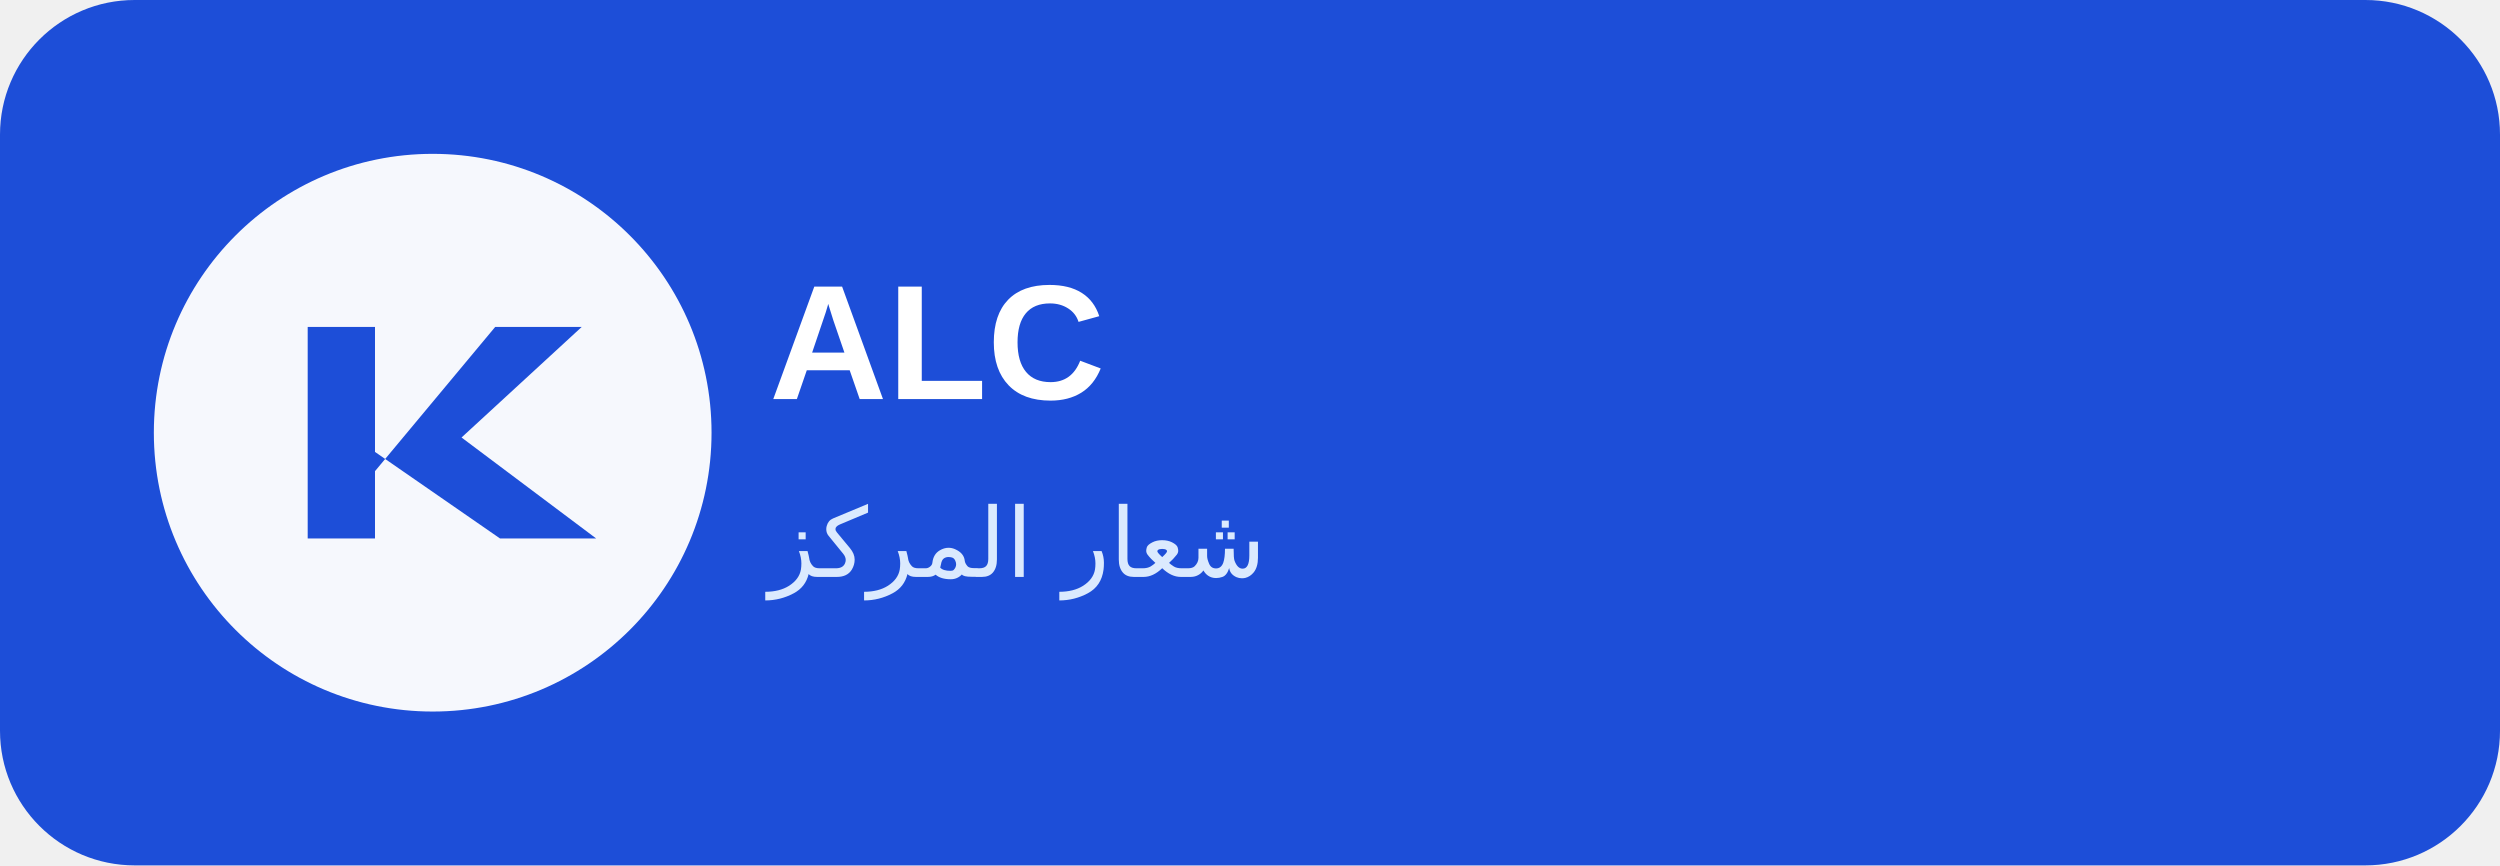
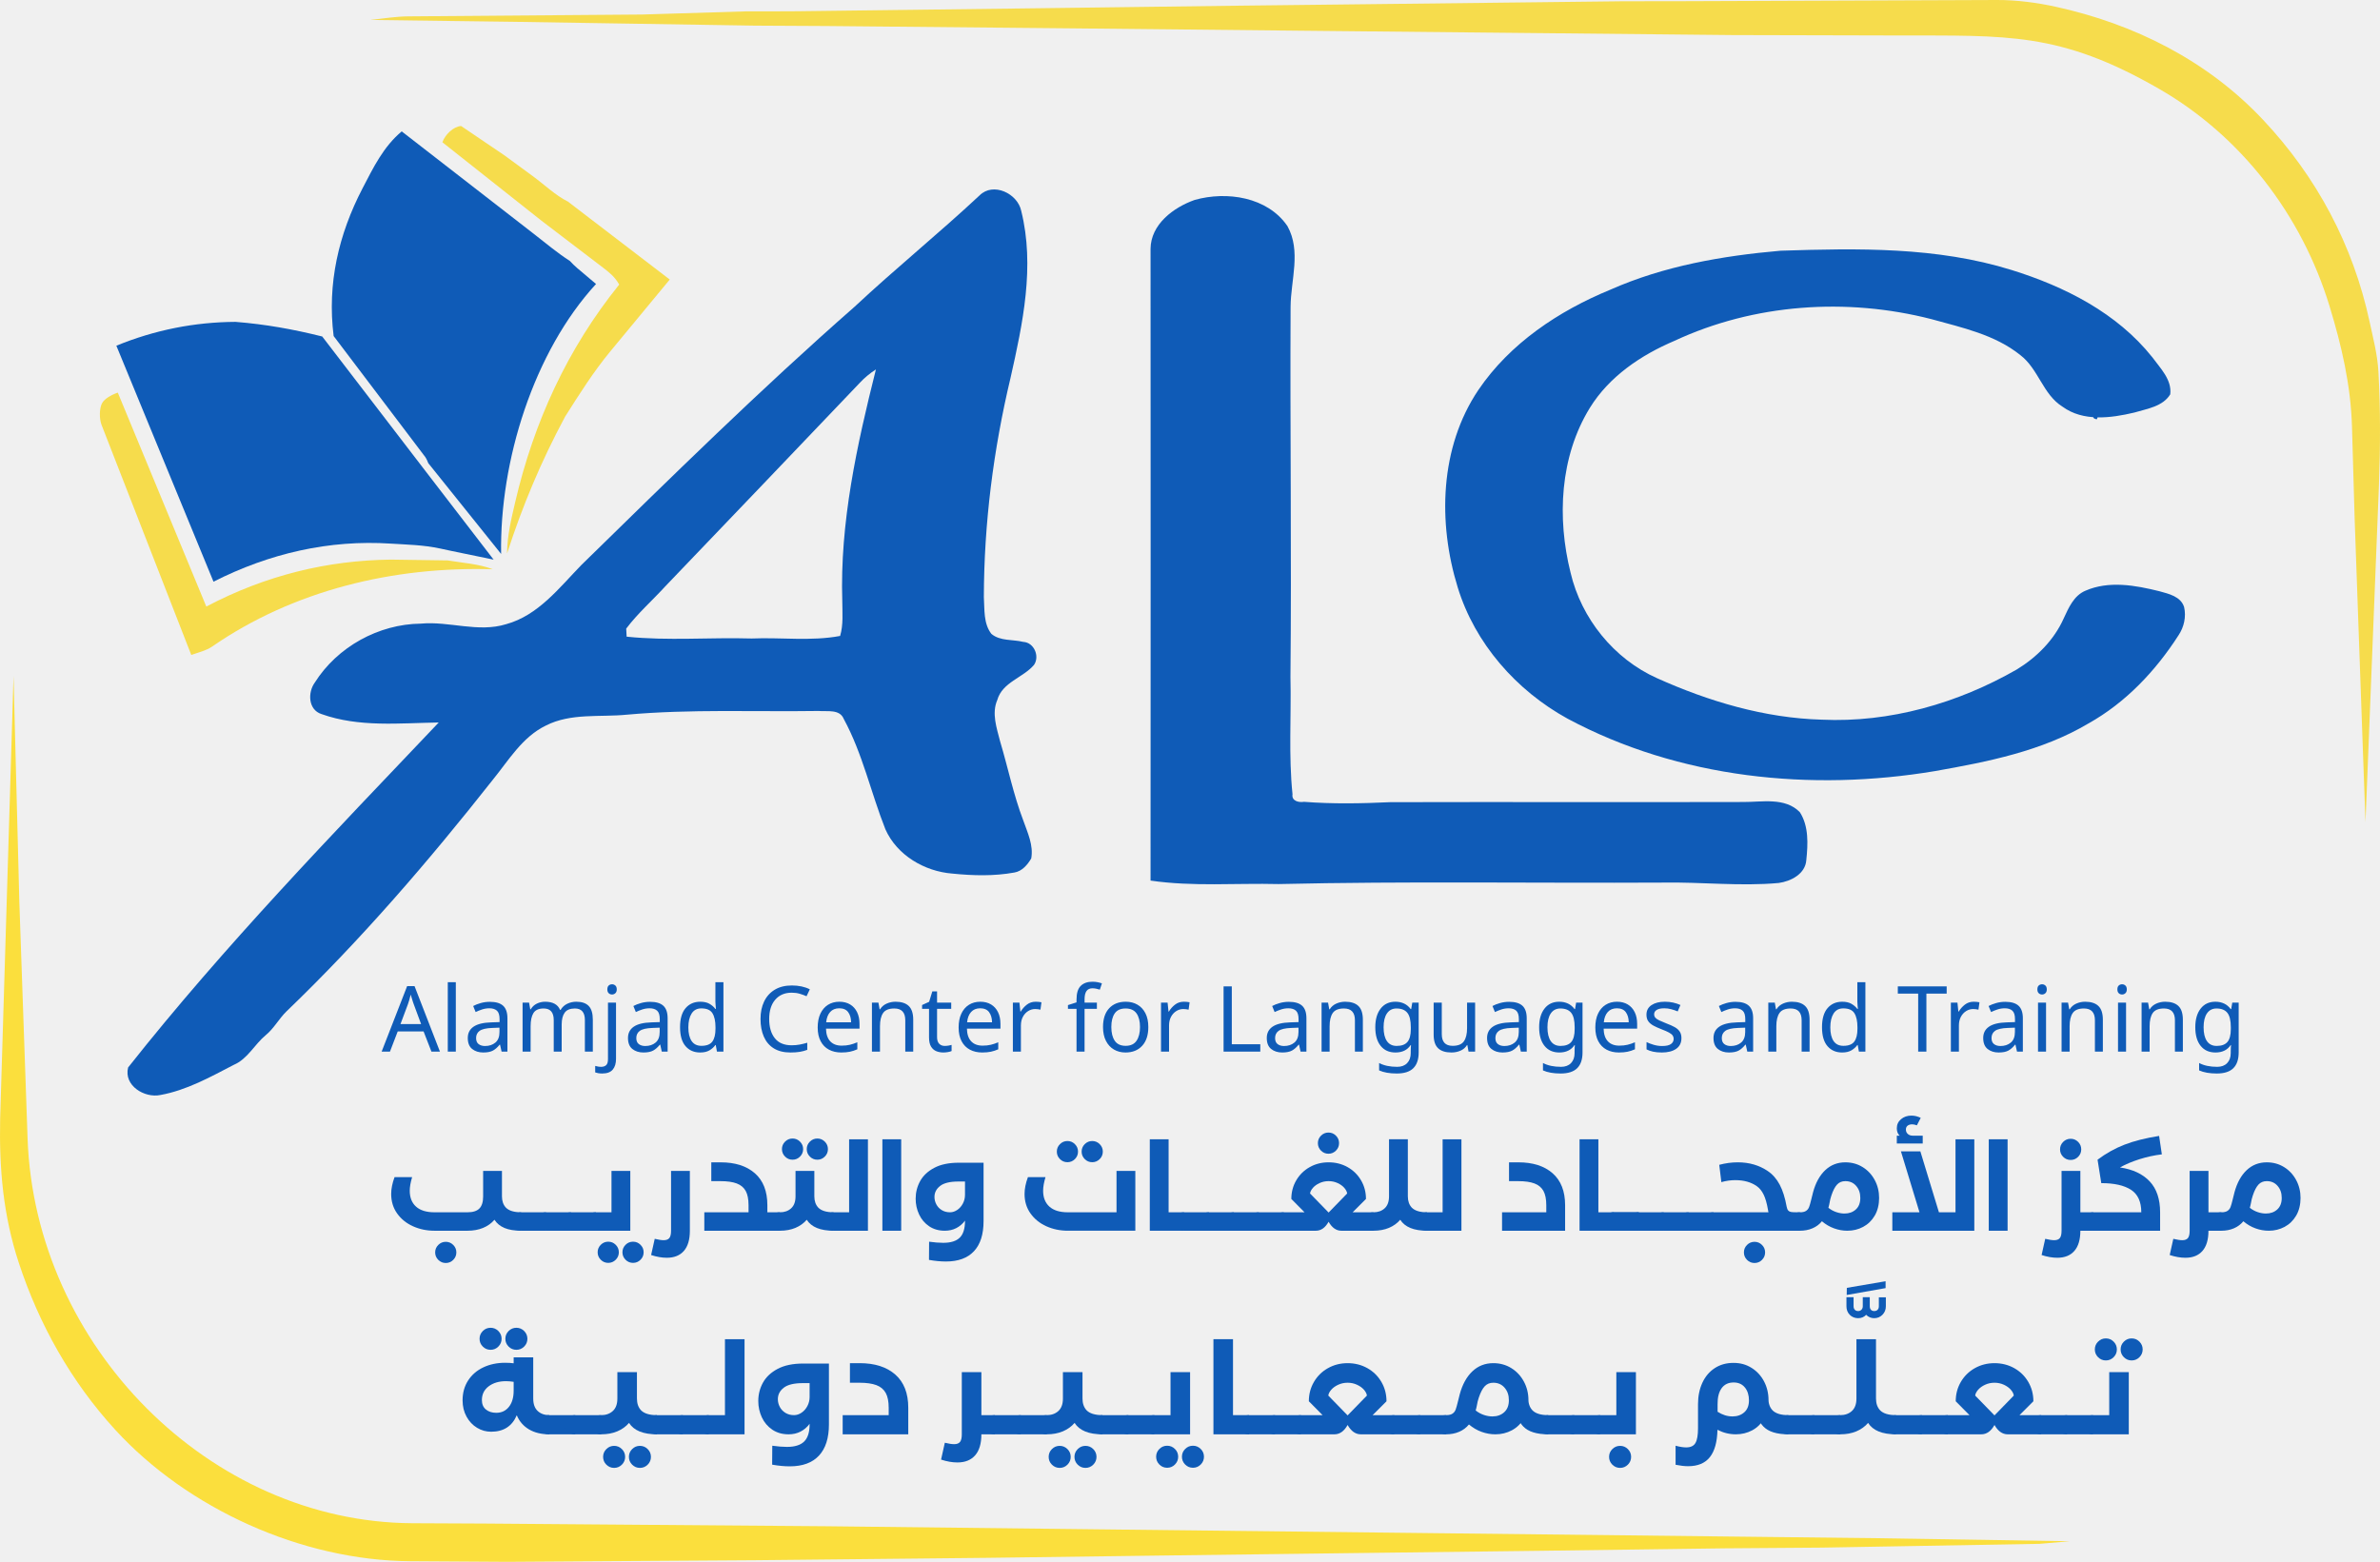
- <svg xmlns="http://www.w3.org/2000/svg" viewBox="0 0 520 180" role="img" aria-labelledby="title desc">
-   <rect width="520" height="180" rx="28" fill="#1d4ed8" />
-   <circle cx="90" cy="90" r="58" fill="#fff" opacity=".96" />
-   <path d="M64 112V68h14v30l25-30h18L96 91l28 21h-20L78 94v18z" fill="#1d4ed8" />
-   <text x="160" y="83" fill="#fff" font-family="Arial, sans-serif" font-size="34" font-weight="700">ALC</text>
-   <text x="160" y="120" fill="#dbeafe" font-family="Arial, sans-serif" font-size="20">شعار المركز</text>
+ <svg xmlns="http://www.w3.org/2000/svg" id="Layer_2" data-name="Layer 2" viewBox="0 0 4038.99 2650.93">
+   <defs>
+     <style>
+       .cls-1 {
+         fill: #f6dc4c;
+       }
+ 
+       .cls-2 {
+         fill: #fbdf3d;
+       }
+ 
+       .cls-3, .cls-4 {
+         fill: #0f5bb7;
+       }
+ 
+       .cls-4 {
+         font-family: Alexandria-Light, Alexandria;
+         font-size: 155px;
+         font-weight: 300;
+       }
+     </style>
+   </defs>
+   <g id="Layer_1-2" data-name="Layer 1">
+     <path class="cls-1" d="m4014.38,1395.39l-3.92-108.01-14.54-408.37-4.45-154.38c-2.05-71.02-17.53-137.4-38.07-204.82-47.47-155.81-150.91-289.23-288.95-368.77-168.88-97.31-258.19-90.34-443.49-90.82l-79.99-.21-200.72-.48-329.03-3.33-399.94-4.04-392.85-4.04-414.98-3.95-122.6-.66-407.82-6.49-244.56-3.17c21.88-2.41,43.19-5.89,64.5-6.06l396.62-3.14,176.34-5.37c23.95-.03,62.34.11,78.89-.13,3.04-.04,8.92-.06,12.18-.11l421.19-5.25,319.86-4.11,655.3-7.52,110.98-.17L3388.55,0c34.24-.13,68.97,4.67,99.76,11.39,133.07,29.06,257.21,91.01,351.93,191.65,91.26,96.96,153.03,212.79,180.99,342.61,6.19,28.72,13.44,56.09,15.06,85.08,3.65,65.31,3.23,126.65.91,192.4" />
+     <path class="cls-3" d="m906.4,397.34c19.69,15.28,39.83,32.25,60.65,45.53,3.75,4.09,8.24,8.54,12.5,12.14l31.96,27c-105.91,115.24-163.72,300.62-161.09,458.2l-123.61-154.1c-.47-1.48-3.21-7.91-5.27-10.62l-155.33-205.13c-11.19-88.62,8.39-172.56,49.03-250.7,18.38-35.35,35.55-70.84,66.51-96.65l224.65,174.32Z" />
+     <path class="cls-3" d="m717.89,794.13l119.8,155.76-70.97-14.65-19.43-4.16c-29.72-6.36-56.85-6.63-83.8-8.39-104.75-6.84-205.97,16.38-301.16,64.6l-164.87-400.53c65.72-26.88,132.77-40.02,202.15-40.46,50.8,4.04,97.53,12.42,147.22,24.82l171.07,223.01Z" />
+     <path class="cls-1" d="m663.39,949.83l84.38,1.2c5.37.05,9.46.3,11.66.14,22.55,3.82,53.97,5.93,76.82,15.06-168.57-5.04-338.03,35.54-476.71,131.49-9.34,6.46-24.8,10.4-34.97,13.9l-152.23-390.44c-3.99-10.22-3.85-28.25.88-36.89,3.98-7.27,15.1-13.88,26.7-17.91l150.2,363.12c100.8-53.13,205.59-78.45,313.26-79.67Z" />
+     <path class="cls-1" d="m856.1,263.69l47.03,34.49c21.51,15.77,39.24,33.27,60.68,44l172.79,132.27-100.44,121.43c-29.12,35.21-52.48,72.38-77.06,111.12-40.67,75.72-72.5,151.63-98.61,232.46.39-30.89,6.91-57.52,13.85-87.31,31.5-135.18,88.3-259.81,176.47-369.14-7.22-12.95-16.42-20.32-27.29-28.61l-104.45-79.68-168.3-133.24c4.37-12.71,18.52-26.74,31.74-27.62l73.58,49.84Z" />
+     <path class="cls-3" d="m3561,703.22l-2.18,7.87c-.4,1.44-6.22-.88-6.24-2.37l-.09-6.44,8.5.93Z" />
+     <path class="cls-2" d="m22.97,1147.37l9.84,383.53,13.99,401.23c12.28,352.31,308.95,651.6,653.13,653.24l124.06.59,580.94,4.57,1779.33,20.27,328.66,5.17-51.93,4.37-368.75,6.43-165.47,1.22-311.85,4.16-325.54,4.01-323.93,4.13-288.75,3.81-391.32,4.01-424.46,2.8-164.58-1.05c-184.8-1.18-378.12-89.38-500.33-222.58-75.57-82.36-129.62-179.48-163.81-282.98C5.27,2062.7-1.49,1983.58.26,1898.99" />
+     <g>
+       <path class="cls-3" d="m912.51,2394.88c5.06,4.7,11.62,7.04,19.69,7.04v32.56c-13.5,0-24.97-2.78-34.43-8.36-9.46-5.57-16.39-13.56-20.79-23.98-7.92,18.63-22.44,27.94-43.56,27.94-8.51,0-16.47-2.23-23.87-6.71-7.41-4.47-13.35-10.78-17.82-18.92-4.48-8.14-6.71-17.34-6.71-27.61,0-12.76,3.11-23.98,9.35-33.66,6.23-9.68,14.85-17.12,25.85-22.33,11-5.2,23.39-7.81,37.18-7.81,5.28,0,10.04.3,14.3.88v-10.12h33.22v69.96c0,9.39,2.53,16.43,7.59,21.12Zm-93.17-109.34c-3.67-3.66-5.5-8.06-5.5-13.2s1.83-9.53,5.5-13.2c3.66-3.66,8.06-5.5,13.2-5.5s9.53,1.84,13.2,5.5c3.66,3.67,5.5,8.07,5.5,13.2s-1.84,9.54-5.5,13.2c-3.67,3.67-8.07,5.5-13.2,5.5s-9.54-1.83-13.2-5.5Zm44.33,102.3c5.35-6.75,8.03-15.91,8.03-27.5v-14.96c-4.84-.73-9.17-1.1-12.98-1.1-11.88,0-21.67,2.9-29.37,8.69-7.7,5.79-11.55,13.61-11.55,23.43,0,6.9,2.27,12.21,6.82,15.95,4.54,3.74,10.41,5.61,17.6,5.61,8.94,0,16.09-3.37,21.45-10.12Zm-.55-102.3c-3.67-3.66-5.5-8.06-5.5-13.2s1.83-9.53,5.5-13.2c3.66-3.66,8.06-5.5,13.2-5.5s9.53,1.84,13.2,5.5c3.66,3.67,5.5,8.07,5.5,13.2s-1.84,9.54-5.5,13.2-8.07,5.5-13.2,5.5-9.54-1.83-13.2-5.5Z" />
+       <path class="cls-3" d="m919.55,2406.53c3.3-3.08,7.52-4.62,12.65-4.62h44v32.56h-44c-5.13,0-9.35-1.54-12.65-4.62-3.3-3.08-4.95-6.96-4.95-11.66s1.65-8.58,4.95-11.66Z" />
+       <path class="cls-3" d="m963.55,2406.53c3.3-3.08,7.52-4.62,12.65-4.62h44v32.56h-44c-5.13,0-9.35-1.54-12.65-4.62-3.3-3.08-4.95-6.96-4.95-11.66s1.65-8.58,4.95-11.66Z" />
+       <path class="cls-3" d="m1114.8,2401.92v32.56c-23.32,0-39.09-6.45-47.3-19.36-5.28,6.16-11.92,10.93-19.91,14.3-8,3.38-17.13,5.06-27.39,5.06-4.98,0-9.16-1.61-12.54-4.84-3.37-3.22-5.06-7.18-5.06-11.88s1.62-8.5,4.84-11.44c3.23-2.93,7.48-4.4,12.76-4.4,8.06,0,14.66-2.34,19.8-7.04,5.13-4.69,7.7-11.73,7.7-21.12v-44.88h33.22v44.88c0,8.36,2.34,15.04,7.04,20.02,5.42,5.43,14.37,8.14,26.84,8.14Zm-85.8,84.04c-3.67-3.67-5.5-8.07-5.5-13.2s1.83-9.54,5.5-13.2c3.66-3.67,8.06-5.5,13.2-5.5s9.53,1.83,13.2,5.5,5.5,8.06,5.5,13.2-1.84,9.53-5.5,13.2c-3.67,3.66-8.07,5.5-13.2,5.5s-9.54-1.84-13.2-5.5Zm43.78,0c-3.67-3.67-5.5-8.07-5.5-13.2s1.83-9.54,5.5-13.2c3.66-3.67,8.06-5.5,13.2-5.5s9.53,1.83,13.2,5.5c3.66,3.66,5.5,8.06,5.5,13.2s-1.84,9.53-5.5,13.2c-3.67,3.66-8.07,5.5-13.2,5.5s-9.54-1.84-13.2-5.5Z" />
+       <path class="cls-3" d="m1102.15,2406.53c3.3-3.08,7.52-4.62,12.65-4.62h44v32.56h-44c-5.13,0-9.35-1.54-12.65-4.62-3.3-3.08-4.95-6.96-4.95-11.66s1.65-8.58,4.95-11.66Z" />
+       <path class="cls-3" d="m1146.15,2406.53c3.3-3.08,7.52-4.62,12.65-4.62h44v32.56h-44c-5.13,0-9.35-1.54-12.65-4.62-3.3-3.08-4.95-6.96-4.95-11.66s1.65-8.58,4.95-11.66Z" />
+       <path class="cls-3" d="m1230.3,2272.99h33.22v161.48h-60.72c-5.13,0-9.35-1.54-12.65-4.62-3.3-3.08-4.95-6.96-4.95-11.66s1.65-8.58,4.95-11.66c3.3-3.08,7.52-4.62,12.65-4.62h27.5v-128.92Z" />
+       <path class="cls-3" d="m1406.74,2314.36v103.18c0,23.32-5.65,41.03-16.94,53.13-11.3,12.1-27.8,18.15-49.5,18.15-9.39,0-19.36-.96-29.92-2.86l.22-32.12c9.53,1.32,17.82,1.98,24.86,1.98,13.34,0,23.1-3.05,29.26-9.13,6.16-6.09,9.24-15.87,9.24-29.37v-.66c-4.26,5.72-9.39,10.12-15.4,13.2-6.02,3.08-12.76,4.62-20.24,4.62-10.71,0-19.95-2.64-27.72-7.92-7.78-5.28-13.68-12.24-17.71-20.9-4.04-8.65-6.05-17.89-6.05-27.72,0-11.14,2.64-21.52,7.92-31.13,5.28-9.6,13.6-17.41,24.97-23.43,11.36-6.01,25.77-9.02,43.23-9.02h43.78Zm-46.42,83.38c4.1-2.78,7.4-6.56,9.9-11.33,2.49-4.76,3.74-9.86,3.74-15.29v-23.54h-11.44c-14.96,0-25.78,2.61-32.45,7.81-6.68,5.21-10.01,11.7-10.01,19.47,0,4.55,1.1,8.91,3.3,13.09,2.2,4.18,5.39,7.56,9.57,10.12,4.18,2.57,9.05,3.85,14.63,3.85,4.4,0,8.65-1.39,12.76-4.18Z" />
+       <path class="cls-3" d="m1430.06,2401.92h78.1v-12.54c0-10.71-1.69-19.1-5.06-25.19-3.38-6.08-8.66-10.48-15.84-13.2-7.19-2.71-16.8-4.07-28.82-4.07h-16.06v-33.22h16.5c25.66,0,45.83,6.46,60.5,19.36,14.66,12.91,22,31.68,22,56.32v45.1h-111.32v-32.56Z" />
+       <path class="cls-3" d="m1688.34,2401.92v32.56h-22.88c0,15.69-3.52,27.57-10.56,35.64-7.04,8.06-17.09,12.1-30.14,12.1-8.66,0-17.9-1.62-27.72-4.84l6.38-28.6c6.74,1.61,12.02,2.42,15.84,2.42,4.54,0,7.84-1.25,9.9-3.74,2.05-2.5,3.08-6.82,3.08-12.98v-105.6h33.22v73.04h22.88Z" />
+       <path class="cls-3" d="m1675.69,2406.53c3.3-3.08,7.52-4.62,12.65-4.62h44v32.56h-44c-5.13,0-9.35-1.54-12.65-4.62-3.3-3.08-4.95-6.96-4.95-11.66s1.65-8.58,4.95-11.66Z" />
+       <path class="cls-3" d="m1719.69,2406.53c3.3-3.08,7.52-4.62,12.65-4.62h44v32.56h-44c-5.13,0-9.35-1.54-12.65-4.62-3.3-3.08-4.95-6.96-4.95-11.66s1.65-8.58,4.95-11.66Z" />
+       <path class="cls-3" d="m1870.94,2401.92v32.56c-23.32,0-39.09-6.45-47.3-19.36-5.28,6.16-11.92,10.93-19.91,14.3-8,3.38-17.13,5.06-27.39,5.06-4.98,0-9.16-1.61-12.54-4.84-3.37-3.22-5.06-7.18-5.06-11.88s1.62-8.5,4.84-11.44c3.23-2.93,7.48-4.4,12.76-4.4,8.06,0,14.66-2.34,19.8-7.04,5.13-4.69,7.7-11.73,7.7-21.12v-44.88h33.22v44.88c0,8.36,2.34,15.04,7.04,20.02,5.42,5.43,14.37,8.14,26.84,8.14Zm-85.8,84.04c-3.67-3.67-5.5-8.07-5.5-13.2s1.83-9.54,5.5-13.2c3.66-3.67,8.06-5.5,13.2-5.5s9.53,1.83,13.2,5.5,5.5,8.06,5.5,13.2-1.84,9.53-5.5,13.2c-3.67,3.66-8.07,5.5-13.2,5.5s-9.54-1.84-13.2-5.5Zm43.78,0c-3.67-3.67-5.5-8.07-5.5-13.2s1.83-9.54,5.5-13.2c3.66-3.67,8.06-5.5,13.2-5.5s9.53,1.83,13.2,5.5c3.66,3.66,5.5,8.06,5.5,13.2s-1.84,9.53-5.5,13.2c-3.67,3.66-8.07,5.5-13.2,5.5s-9.54-1.84-13.2-5.5Z" />
+       <path class="cls-3" d="m1858.29,2406.53c3.3-3.08,7.52-4.62,12.65-4.62h44v32.56h-44c-5.13,0-9.35-1.54-12.65-4.62-3.3-3.08-4.95-6.96-4.95-11.66s1.65-8.58,4.95-11.66Z" />
+       <path class="cls-3" d="m1902.29,2406.53c3.3-3.08,7.52-4.62,12.65-4.62h44v32.56h-44c-5.13,0-9.35-1.54-12.65-4.62-3.3-3.08-4.95-6.96-4.95-11.66s1.65-8.58,4.95-11.66Z" />
+       <path class="cls-3" d="m1986.44,2328.88h33.22v105.6h-60.72c-4.98,0-9.16-1.61-12.54-4.84-3.37-3.22-5.06-7.18-5.06-11.88s1.62-8.5,4.84-11.44c3.23-2.93,7.48-4.4,12.76-4.4h27.5v-73.04Zm-18.92,156.86c-3.67-3.67-5.5-8.07-5.5-13.2s1.83-9.54,5.5-13.2c3.66-3.67,8.06-5.5,13.2-5.5s9.53,1.83,13.2,5.5,5.5,8.06,5.5,13.2-1.84,9.53-5.5,13.2c-3.67,3.67-8.07,5.5-13.2,5.5s-9.54-1.83-13.2-5.5Zm43.78,0c-3.67-3.67-5.5-8.07-5.5-13.2s1.83-9.54,5.5-13.2c3.66-3.67,8.06-5.5,13.2-5.5s9.53,1.83,13.2,5.5c3.67,3.66,5.5,8.06,5.5,13.2s-1.83,9.53-5.5,13.2c-3.67,3.67-8.07,5.5-13.2,5.5s-9.54-1.83-13.2-5.5Z" />
+       <path class="cls-3" d="m2119.76,2401.92v32.56h-60.5v-161.48h33.22v128.92h27.28Z" />
+       <path class="cls-3" d="m2107.11,2406.53c3.3-3.08,7.52-4.62,12.65-4.62h44v32.56h-44c-5.13,0-9.35-1.54-12.65-4.62-3.3-3.08-4.95-6.96-4.95-11.66s1.65-8.58,4.95-11.66Z" />
+       <path class="cls-3" d="m2151.11,2406.53c3.3-3.08,7.52-4.62,12.65-4.62h44v32.56h-44c-5.13,0-9.35-1.54-12.65-4.62-3.3-3.08-4.95-6.96-4.95-11.66s1.65-8.58,4.95-11.66Z" />
+       <path class="cls-3" d="m2366.16,2401.92v32.56h-56.76c-8.95,0-16.43-5.28-22.44-15.84-5.87,10.56-13.35,15.84-22.44,15.84h-56.76c-4.98,0-9.16-1.61-12.54-4.84-3.37-3.22-5.06-7.18-5.06-11.88s1.62-8.5,4.84-11.44c3.23-2.93,7.48-4.4,12.76-4.4h36.74l-23.32-23.54c0-12.02,2.89-22.99,8.69-32.89,5.79-9.9,13.71-17.67,23.76-23.32,10.04-5.64,21.15-8.47,33.33-8.47s23.5,2.83,33.55,8.47c10.04,5.65,17.96,13.42,23.76,23.32,5.79,9.9,8.69,20.87,8.69,32.89l-23.54,23.54h36.74Zm-46.42-33.22c-.44-3.22-2.13-6.52-5.06-9.9-2.94-3.37-6.86-6.19-11.77-8.47-4.92-2.27-10.23-3.41-15.95-3.41s-11.04,1.14-15.95,3.41c-4.92,2.28-8.84,5.1-11.77,8.47-2.94,3.38-4.62,6.68-5.06,9.9l32.78,33.66,32.78-33.66Z" />
+       <path class="cls-3" d="m2353.51,2406.53c3.3-3.08,7.52-4.62,12.65-4.62h44v32.56h-44c-5.13,0-9.35-1.54-12.65-4.62-3.3-3.08-4.95-6.96-4.95-11.66s1.65-8.58,4.95-11.66Z" />
+       <path class="cls-3" d="m2397.51,2406.53c3.3-3.08,7.52-4.62,12.65-4.62h44v32.56h-44c-5.13,0-9.35-1.54-12.65-4.62-3.3-3.08-4.95-6.96-4.95-11.66s1.65-8.58,4.95-11.66Z" />
+       <path class="cls-3" d="m2564.71,2322.06c9.02,5.58,16.13,13.17,21.34,22.77,5.21,9.61,7.81,20.21,7.81,31.79s-2.57,22.41-7.7,31.13c-5.14,8.73-11.96,15.37-20.46,19.91-8.51,4.55-17.82,6.82-27.94,6.82-7.92,0-15.73-1.39-23.43-4.18-7.7-2.79-14.85-6.96-21.45-12.54-4.4,5.43-9.94,9.57-16.61,12.43-6.68,2.86-14.05,4.29-22.11,4.29-4.98,0-9.16-1.61-12.54-4.84-3.37-3.22-5.06-7.18-5.06-11.88s1.62-8.5,4.84-11.44c3.23-2.93,7.48-4.4,12.76-4.4,4.69,0,8.28-.84,10.78-2.53,2.49-1.68,4.29-3.99,5.39-6.93,1.1-2.93,2.38-7.48,3.85-13.64,1.46-6.3,2.49-10.41,3.08-12.32,4.54-16.72,11.69-29.7,21.45-38.94,9.75-9.24,21.59-13.86,35.53-13.86,11.29,0,21.45,2.79,30.47,8.36Zm-11.99,74.91c5.28-4.76,7.92-11.55,7.92-20.35s-2.42-15.58-7.26-21.23c-4.84-5.64-11.22-8.47-19.14-8.47-6.02,0-10.89,2.02-14.63,6.05-3.74,4.04-7.08,10.45-10.01,19.25-1.47,4.26-2.57,8.73-3.3,13.42-.29,1.03-.55,2.24-.77,3.63-.22,1.4-.63,2.97-1.21,4.73,4.25,3.38,8.87,5.91,13.86,7.59,4.98,1.69,9.83,2.53,14.52,2.53,8.06,0,14.74-2.38,20.02-7.15Zm74.8,4.95v32.56c-19.66,0-33.77-4.4-42.35-13.2s-12.87-22.14-12.87-40.04c0-3.22.07-5.72.22-7.48h21.12c0,8.36,2.34,15.04,7.04,20.02,5.42,5.43,14.37,8.14,26.84,8.14Z" />
+       <path class="cls-3" d="m2614.87,2406.53c3.3-3.08,7.52-4.62,12.65-4.62h44v32.56h-44c-5.13,0-9.35-1.54-12.65-4.62-3.3-3.08-4.95-6.96-4.95-11.66s1.65-8.58,4.95-11.66Z" />
+       <path class="cls-3" d="m2658.87,2406.53c3.3-3.08,7.52-4.62,12.65-4.62h44v32.56h-44c-5.13,0-9.35-1.54-12.65-4.62-3.3-3.08-4.95-6.96-4.95-11.66s1.65-8.58,4.95-11.66Z" />
+       <path class="cls-3" d="m2743.02,2328.88h33.22v105.6h-60.72c-4.98,0-9.16-1.61-12.54-4.84-3.37-3.22-5.06-7.18-5.06-11.88s1.62-8.5,4.84-11.44c3.23-2.93,7.48-4.4,12.76-4.4h27.5v-73.04Zm-6.82,157.08c-3.67-3.67-5.5-8.07-5.5-13.2s1.83-9.54,5.5-13.2c3.67-3.67,8.06-5.5,13.2-5.5s9.53,1.83,13.2,5.5,5.5,8.06,5.5,13.2-1.84,9.53-5.5,13.2c-3.67,3.66-8.07,5.5-13.2,5.5s-9.54-1.84-13.2-5.5Z" />
+       <path class="cls-3" d="m2972.37,2321.61c9.02,5.58,16.09,13.2,21.23,22.88,5.13,9.68,7.7,20.46,7.7,32.34s-2.53,22.41-7.59,31.13c-5.06,8.73-11.81,15.33-20.24,19.8-8.44,4.48-17.64,6.71-27.61,6.71-11,0-21.42-2.56-31.24-7.7-.44,20.68-4.73,36.15-12.87,46.42-8.14,10.26-20.42,15.4-36.85,15.4-6.16,0-13.28-.81-21.34-2.42v-32.34c7.04,1.9,13.05,2.86,18.04,2.86,7.62,0,12.87-2.53,15.73-7.59,2.86-5.06,4.29-13.31,4.29-24.75v-40.92c0-13.64,2.46-25.77,7.37-36.41,4.91-10.63,11.91-18.92,21.01-24.86,9.09-5.94,19.65-8.91,31.68-8.91s21.67,2.79,30.69,8.36Zm-12.21,75.46c5.28-4.69,7.92-11.44,7.92-20.24s-2.31-16.24-6.93-21.89c-4.62-5.64-10.97-8.47-19.03-8.47-8.95,0-15.77,3.27-20.46,9.79-4.7,6.53-6.97,15.59-6.82,27.17v12.76c8.21,5.28,16.64,7.92,25.3,7.92,8.06,0,14.74-2.34,20.02-7.04Zm74.8,4.84v32.56c-19.66,0-33.77-4.4-42.35-13.2s-12.87-22.14-12.87-40.04c0-3.22.07-5.72.22-7.48h21.12c0,8.36,2.34,15.04,7.04,20.02,5.42,5.43,14.37,8.14,26.84,8.14Z" />
+       <path class="cls-3" d="m3022.31,2406.53c3.3-3.08,7.52-4.62,12.65-4.62h44v32.56h-44c-5.13,0-9.35-1.54-12.65-4.62-3.3-3.08-4.95-6.96-4.95-11.66s1.65-8.58,4.95-11.66Z" />
+       <path class="cls-3" d="m3066.31,2406.53c3.3-3.08,7.52-4.62,12.65-4.62h44v32.56h-44c-5.13,0-9.35-1.54-12.65-4.62-3.3-3.08-4.95-6.96-4.95-11.66s1.65-8.58,4.95-11.66Z" />
+       <path class="cls-3" d="m3200.4,2201.94v15.18c0,5.72-1.91,10.53-5.72,14.41-3.82,3.88-8.51,5.83-14.08,5.83-5.28,0-9.83-1.91-13.64-5.72-3.52,3.81-8.07,5.72-13.64,5.72s-10.45-1.91-14.19-5.72c-3.74-3.81-5.61-8.65-5.61-14.52v-15.4h12.1v15.4c0,2.5.69,4.48,2.09,5.94,1.39,1.47,3.26,2.2,5.61,2.2s4.25-.77,5.72-2.31c1.46-1.54,2.2-3.48,2.2-5.83v-15.4h11.88v15.4c0,2.5.66,4.48,1.98,5.94,1.32,1.47,3.15,2.2,5.5,2.2,2.49,0,4.43-.73,5.83-2.2,1.39-1.46,2.09-3.44,2.09-5.94v-15.18h11.88Zm-.44-15.62l-66,11.66.22-12.1,65.78-11.22v11.66Z" />
+       <path class="cls-3" d="m3217.56,2401.92v32.56c-23.32,0-39.09-6.45-47.3-19.36-5.28,6.16-11.92,10.93-19.91,14.3-8,3.38-17.12,5.06-27.39,5.06-5.13,0-9.35-1.54-12.65-4.62-3.3-3.08-4.95-6.96-4.95-11.66s1.65-8.58,4.95-11.66c3.3-3.08,7.52-4.62,12.65-4.62,8.06,0,14.66-2.34,19.8-7.04,5.13-4.69,7.7-11.73,7.7-21.12v-100.76h33.22v100.76c0,8.36,2.34,15.04,7.04,20.02,5.42,5.43,14.37,8.14,26.84,8.14Z" />
+       <path class="cls-3" d="m3204.91,2406.53c3.3-3.08,7.52-4.62,12.65-4.62h44v32.56h-44c-5.13,0-9.35-1.54-12.65-4.62-3.3-3.08-4.95-6.96-4.95-11.66s1.65-8.58,4.95-11.66Z" />
+       <path class="cls-3" d="m3248.91,2406.53c3.3-3.08,7.52-4.62,12.65-4.62h44v32.56h-44c-5.13,0-9.35-1.54-12.65-4.62-3.3-3.08-4.95-6.96-4.95-11.66s1.65-8.58,4.95-11.66Z" />
+       <path class="cls-3" d="m3463.96,2401.92v32.56h-56.76c-8.95,0-16.43-5.28-22.44-15.84-5.87,10.56-13.35,15.84-22.44,15.84h-56.76c-4.98,0-9.16-1.61-12.54-4.84-3.37-3.22-5.06-7.18-5.06-11.88s1.62-8.5,4.84-11.44c3.23-2.93,7.48-4.4,12.76-4.4h36.74l-23.32-23.54c0-12.02,2.89-22.99,8.69-32.89,5.79-9.9,13.71-17.67,23.76-23.32,10.04-5.64,21.15-8.47,33.33-8.47s23.5,2.83,33.55,8.47c10.04,5.65,17.96,13.42,23.76,23.32,5.79,9.9,8.69,20.87,8.69,32.89l-23.54,23.54h36.74Zm-46.42-33.22c-.44-3.22-2.13-6.52-5.06-9.9-2.94-3.37-6.86-6.19-11.77-8.47-4.92-2.27-10.23-3.41-15.95-3.41s-11.04,1.14-15.95,3.41c-4.92,2.28-8.84,5.1-11.77,8.47-2.94,3.38-4.62,6.68-5.06,9.9l32.78,33.66,32.78-33.66Z" />
+       <path class="cls-3" d="m3451.31,2406.53c3.3-3.08,7.52-4.62,12.65-4.62h44v32.56h-44c-5.13,0-9.35-1.54-12.65-4.62-3.3-3.08-4.95-6.96-4.95-11.66s1.65-8.58,4.95-11.66Z" />
+       <path class="cls-3" d="m3495.31,2406.53c3.3-3.08,7.52-4.62,12.65-4.62h44v32.56h-44c-5.13,0-9.35-1.54-12.65-4.62-3.3-3.08-4.95-6.96-4.95-11.66s1.65-8.58,4.95-11.66Z" />
+       <path class="cls-3" d="m3579.46,2328.88h33.22v105.6h-60.72c-4.98,0-9.16-1.61-12.54-4.84-3.37-3.22-5.06-7.18-5.06-11.88s1.62-8.5,4.84-11.44c3.23-2.93,7.48-4.4,12.76-4.4h27.5v-73.04Zm-18.92-25.3c-3.67-3.66-5.5-8.06-5.5-13.2s1.83-9.53,5.5-13.2c3.66-3.67,8.06-5.5,13.2-5.5s9.53,1.83,13.2,5.5c3.66,3.67,5.5,8.07,5.5,13.2s-1.84,9.54-5.5,13.2-8.07,5.5-13.2,5.5-9.54-1.83-13.2-5.5Zm43.78,0c-3.67-3.66-5.5-8.06-5.5-13.2s1.83-9.53,5.5-13.2c3.66-3.67,8.06-5.5,13.2-5.5s9.53,1.83,13.2,5.5c3.67,3.67,5.5,8.07,5.5,13.2s-1.83,9.54-5.5,13.2c-3.67,3.67-8.07,5.5-13.2,5.5s-9.54-1.83-13.2-5.5Z" />
+     </g>
+     <g>
+       <path class="cls-3" d="m1662.37,331.64c23.19-23.11,64.57-3.26,70.71,26.3,23.42,93.9,2.65,191.2-18.19,283.58-29.02,121.71-44.94,246.6-45.24,371.79,1.36,20.99-.91,44.94,12.81,62.6,15.01,12.58,36.15,9.09,54.03,13.57,18.34.91,28.19,24.25,18.42,38.88-18.64,22.13-53.81,29.33-62.45,59.72-9.85,22.81-.99,47.52,4.77,70.18,13.41,44.71,22.66,90.79,39.41,134.52,7.2,20.54,17.51,41.91,13.41,64.26-6.21,10.69-15.54,21.67-28.42,23.87-34.78,6.37-70.48,5.38-105.57,1.82-46.99-3.64-93.97-31.15-113.52-75.25-24.55-61.91-38.65-128.38-70.63-187.18-6.97-17.2-28.04-12.2-42.67-13.57-108.45,1.59-217.12-3.41-325.34,6.29-45.92,4.55-94.96-3.18-137.55,18.49-40.01,19.32-63.2,59.11-90.33,92.38-108.52,137.7-223.26,271.08-349.82,392.71-12.81,12.43-21.14,28.8-35.09,40.24-19.17,15.76-30.77,40.54-54.56,50.62-39.71,20.61-79.88,43.04-124.28,51.08-27.05,5.68-62.6-15.99-54.87-46.68,163.01-206.13,346.25-395.21,527.15-585.58-66.31.99-135.12,8.56-198.86-14.25-22.73-7.2-23.72-36.53-11.52-53.43,38.27-60.63,108.29-99.35,179.99-100.11,48.43-4.47,97.23,15.69,144.9.91,54.34-14.93,90.03-61.84,127.62-100.49,152.02-148.69,303.66-297.98,463.57-438.25,69.19-64.72,142.93-124.36,212.12-189Zm-203.63,318.52c-109.73,115.19-219.7,230.23-329.81,345.12-21.9,24.02-46.61,45.62-66.23,71.69.15,3.41.53,10.23.76,13.64,70.1,7.35,141.49.99,212.12,3.11,50.02-2.12,100.72,4.93,150.13-4.32,5.68-19.1,3.79-39.1,3.71-58.73-4.32-133.38,24.78-264.94,57.06-393.62-10.23,6.52-19.55,14.25-27.74,23.11Z" />
+       <path class="cls-3" d="m2027.34,339.37c54.41-15.31,123.6-5.23,157.48,44.33,23.72,42.59,5.68,91.55,5.38,136.94-.99,209.54,1.74,419.08-.23,628.62,1.52,66.23-3.33,132.77,3.49,198.86-1.89,11.44,10.76,14.32,19.4,12.81,48.73,3.79,97.53,2.88,146.34.61,199.61-.53,399.23.23,598.76-.3,32.13.23,71.39-8.41,96.47,17.28,15.31,23.8,13.79,54.11,10.99,81.16-1.52,23.57-26.22,36.3-47.06,39.03-65.48,5.91-131.26-1.89-196.81-.68-217.27,1.14-434.54-2.5-651.74,2.5-72.45-1.82-145.28,4.62-217.27-5.91.3-357.39.15-714.79,0-1072.26.38-41.6,38.95-70.33,74.8-82.98Z" />
+     </g>
+     <text class="cls-4" transform="translate(647.69 1784.86)">
+       <tspan x="0" y="0">Alamjad Center for Languages and Training</tspan>
+     </text>
+     <path class="cls-3" d="m3021.92,425.54c131.03-4.24,265.24-6.74,391.87,32.74,90.26,28.04,178.92,72.9,238.79,148.08,13.49,18.57,33.42,37.97,30.46,62.9-12.66,20.84-39.56,24.55-61.08,31-39.71,9.4-86.62,15.69-121.78-10-33.34-20.76-40.77-64.11-71.54-87.53-43.04-34.71-98.59-46.53-150.73-61.01-144.06-36.98-301.09-26.3-436.36,36.83-56.69,24.1-110.57,60.4-143.46,113.67-51,82.76-55.93,187.18-32.74,279.79,18.26,77.83,73.43,146.19,146.56,179,87.98,39.56,182.64,67.75,279.56,70.48,115.8,5.38,231.06-27.81,331.1-85.18,33.88-20.61,63.35-50.09,79.65-86.7,8.41-18.04,17.05-38.5,36.68-46.91,39.94-17.51,85.03-9.32,125.8.83,15.84,4.4,36.07,8.79,41.83,26.75,3.79,16.44-.08,33.95-9.4,47.89-38.88,60.55-89.73,114.43-152.93,149.75-79.19,47.06-170.89,65.02-260.39,80.86-210.15,35.16-434.24,12.5-623.7-89.05-86.77-47.74-157.02-127.39-186.28-222.73-33.88-109.73-30.69-237.43,35.01-335.04,53.58-79.19,136.49-134.29,223.86-170.21,91.09-40.39,190.44-57.6,289.19-66.23Z" />
+     <g>
+       <path class="cls-3" d="m884.41,2057.62v31.3c-11.42,0-20.83-1.55-28.23-4.65-7.4-3.1-13.08-7.75-17.02-13.96-5.22,6.06-11.7,10.68-19.45,13.85-7.75,3.17-16.49,4.76-26.22,4.76h-56.25c-13.11,0-25.27-2.54-36.48-7.61s-20.16-12.33-26.86-21.78c-6.7-9.44-10.04-20.44-10.04-32.99,0-8.74,1.9-18.26,5.71-28.55h29.82c-2.68,8.88-4.02,16.57-4.02,23.05,0,11.56,3.56,20.55,10.68,26.96,7.12,6.42,17.52,9.62,31.19,9.62h56.25c9.16,0,15.86-2.15,20.09-6.45,4.23-4.3,6.34-11.17,6.34-20.62v-43.14h31.93v43.14c0,8.04,2.25,14.45,6.77,19.24,5.21,5.22,13.81,7.82,25.8,7.82Zm-140.62,80.78c-3.53-3.53-5.29-7.75-5.29-12.69s1.76-9.17,5.29-12.69c3.52-3.53,7.75-5.29,12.69-5.29s9.16,1.76,12.69,5.29c3.52,3.52,5.29,7.75,5.29,12.69s-1.76,9.16-5.29,12.69c-3.53,3.52-7.75,5.29-12.69,5.29s-9.17-1.76-12.69-5.29Z" />
+       <path class="cls-3" d="m872.25,2062.07c3.17-2.96,7.23-4.44,12.16-4.44h42.29v31.3h-42.29c-4.93,0-8.99-1.48-12.16-4.44-3.17-2.96-4.76-6.69-4.76-11.21s1.59-8.25,4.76-11.21Z" />
+       <path class="cls-3" d="m914.54,2062.07c3.17-2.96,7.23-4.44,12.16-4.44h42.29v31.3h-42.29c-4.93,0-8.99-1.48-12.16-4.44-3.17-2.96-4.76-6.69-4.76-11.21s1.59-8.25,4.76-11.21Z" />
+       <path class="cls-3" d="m956.84,2062.07c3.17-2.96,7.23-4.44,12.16-4.44h42.29v31.3h-42.29c-4.93,0-8.99-1.48-12.16-4.44-3.17-2.96-4.76-6.69-4.76-11.21s1.59-8.25,4.76-11.21Z" />
+       <path class="cls-3" d="m1037.72,1987.42h31.93v101.5h-58.36c-4.79,0-8.81-1.55-12.05-4.65-3.24-3.1-4.86-6.91-4.86-11.42s1.55-8.17,4.65-11c3.1-2.82,7.19-4.23,12.27-4.23h26.43v-70.21Zm-18.19,150.77c-3.53-3.53-5.29-7.75-5.29-12.69s1.76-9.17,5.29-12.69c3.52-3.53,7.75-5.29,12.69-5.29s9.16,1.76,12.69,5.29,5.29,7.75,5.29,12.69-1.76,9.16-5.29,12.69c-3.53,3.52-7.75,5.29-12.69,5.29s-9.17-1.76-12.69-5.29Zm42.08,0c-3.53-3.53-5.29-7.75-5.29-12.69s1.76-9.17,5.29-12.69c3.52-3.53,7.75-5.29,12.69-5.29s9.16,1.76,12.69,5.29,5.29,7.75,5.29,12.69-1.76,9.16-5.29,12.69c-3.53,3.52-7.75,5.29-12.69,5.29s-9.17-1.76-12.69-5.29Z" />
+       <path class="cls-3" d="m1126.33,2104.99c4.37,0,7.54-1.2,9.52-3.59,1.97-2.4,2.96-6.56,2.96-12.48v-101.5h31.93v101.5c0,15.08-3.38,26.5-10.15,34.26-6.77,7.75-16.43,11.63-28.97,11.63-8.32,0-17.2-1.55-26.64-4.65l6.13-27.49c6.48,1.55,11.56,2.33,15.23,2.33Z" />
+       <path class="cls-3" d="m1323.62,2057.62v31.3h-128.36v-31.3h75.07v-12.05c0-10.29-1.62-18.36-4.86-24.21-3.24-5.85-8.32-10.08-15.23-12.69-6.91-2.61-16.14-3.91-27.7-3.91h-15.44v-31.93h15.86c24.67,0,44.05,6.21,58.15,18.61,14.1,12.41,21.15,30.45,21.15,54.13v12.05h21.36Z" />
+       <path class="cls-3" d="m1414.56,2057.62v31.3c-22.42,0-37.57-6.2-45.47-18.61-5.08,5.92-11.46,10.5-19.14,13.75-7.69,3.24-16.46,4.86-26.33,4.86-4.79,0-8.81-1.55-12.05-4.65-3.24-3.1-4.86-6.91-4.86-11.42s1.55-8.17,4.65-11c3.1-2.82,7.19-4.23,12.26-4.23,7.75,0,14.1-2.25,19.03-6.77,4.93-4.51,7.4-11.28,7.4-20.3v-43.14h31.93v43.14c0,8.04,2.25,14.45,6.77,19.24,5.21,5.22,13.81,7.82,25.8,7.82Zm-82.26-94.53c-3.53-3.52-5.29-7.75-5.29-12.69s1.76-9.16,5.29-12.69c3.52-3.52,7.75-5.29,12.69-5.29s9.16,1.76,12.69,5.29c3.52,3.53,5.29,7.75,5.29,12.69s-1.76,9.17-5.29,12.69c-3.53,3.53-7.75,5.29-12.69,5.29s-9.17-1.76-12.69-5.29Zm42.08,0c-3.53-3.52-5.29-7.75-5.29-12.69s1.76-9.16,5.29-12.69c3.52-3.52,7.75-5.29,12.69-5.29s9.16,1.76,12.69,5.29c3.52,3.53,5.29,7.75,5.29,12.69s-1.76,9.17-5.29,12.69c-3.53,3.53-7.75,5.29-12.69,5.29s-9.17-1.76-12.69-5.29Z" />
+       <path class="cls-3" d="m1440.99,1933.71h31.93v155.22h-58.36c-4.93,0-8.99-1.48-12.16-4.44-3.17-2.96-4.76-6.69-4.76-11.21s1.59-8.25,4.76-11.21c3.17-2.96,7.23-4.44,12.16-4.44h26.43v-123.92Z" />
+       <path class="cls-3" d="m1497.45,1933.71h31.93v155.22h-31.93v-155.22Z" />
+       <path class="cls-3" d="m1669.16,1973.46v99.18c0,22.42-5.43,39.44-16.28,51.07-10.86,11.63-26.72,17.45-47.58,17.45-9.02,0-18.61-.92-28.76-2.75l.21-30.87c9.16,1.27,17.13,1.9,23.9,1.9,12.83,0,22.2-2.93,28.12-8.78,5.92-5.85,8.88-15.26,8.88-28.23v-.63c-4.09,5.5-9.02,9.73-14.8,12.69-5.78,2.96-12.27,4.44-19.45,4.44-10.29,0-19.17-2.54-26.64-7.61-7.47-5.08-13.15-11.77-17.02-20.09-3.88-8.32-5.82-17.2-5.82-26.64,0-10.71,2.54-20.69,7.61-29.92,5.08-9.23,13.07-16.74,24-22.52,10.92-5.78,24.77-8.67,41.55-8.67h42.08Zm-44.62,80.15c3.95-2.68,7.12-6.31,9.52-10.89,2.4-4.58,3.59-9.48,3.59-14.7v-22.63h-11c-14.38,0-24.78,2.5-31.19,7.51-6.42,5.01-9.62,11.24-9.62,18.71,0,4.37,1.06,8.56,3.17,12.58,2.11,4.02,5.18,7.26,9.2,9.73,4.02,2.47,8.7,3.7,14.06,3.7,4.23,0,8.32-1.34,12.27-4.02Z" />
+       <path class="cls-3" d="m1775.63,2081.31c-11.21-5.08-20.16-12.33-26.86-21.78-6.7-9.44-10.04-20.44-10.04-32.99,0-8.74,1.9-18.26,5.71-28.55h29.82c-2.68,8.88-4.02,16.57-4.02,23.05,0,11.56,3.56,20.55,10.68,26.96,7.12,6.42,17.52,9.62,31.19,9.62h82.68v-70.21h31.93v101.5h-114.61c-13.11,0-25.27-2.54-36.48-7.61Zm23.16-113.98c-3.53-3.52-5.29-7.75-5.29-12.69s1.76-9.16,5.29-12.69c3.52-3.52,7.75-5.29,12.69-5.29s9.16,1.76,12.69,5.29c3.52,3.53,5.29,7.75,5.29,12.69s-1.76,9.17-5.29,12.69c-3.53,3.53-7.75,5.29-12.69,5.29s-9.17-1.76-12.69-5.29Zm42.08,0c-3.53-3.52-5.29-7.75-5.29-12.69s1.76-9.16,5.29-12.69c3.52-3.52,7.75-5.29,12.69-5.29s9.16,1.76,12.69,5.29c3.52,3.53,5.29,7.75,5.29,12.69s-1.76,9.17-5.29,12.69c-3.53,3.53-7.75,5.29-12.69,5.29s-9.17-1.76-12.69-5.29Z" />
+       <path class="cls-3" d="m2009.41,2057.62v31.3h-58.15v-155.22h31.93v123.92h26.22Z" />
+       <path class="cls-3" d="m1997.25,2062.07c3.17-2.96,7.23-4.44,12.16-4.44h42.29v31.3h-42.29c-4.93,0-8.99-1.48-12.16-4.44-3.17-2.96-4.76-6.69-4.76-11.21s1.59-8.25,4.76-11.21Z" />
+       <path class="cls-3" d="m2039.54,2062.07c3.17-2.96,7.23-4.44,12.16-4.44h42.29v31.3h-42.29c-4.93,0-8.99-1.48-12.16-4.44-3.17-2.96-4.76-6.69-4.76-11.21s1.59-8.25,4.76-11.21Z" />
+       <path class="cls-3" d="m2081.83,2062.07c3.17-2.96,7.23-4.44,12.16-4.44h42.29v31.3h-42.29c-4.93,0-8.99-1.48-12.16-4.44-3.17-2.96-4.76-6.69-4.76-11.21s1.59-8.25,4.76-11.21Z" />
+       <path class="cls-3" d="m2124.13,2062.07c3.17-2.96,7.23-4.44,12.16-4.44h42.29v31.3h-42.29c-4.93,0-8.99-1.48-12.16-4.44-3.17-2.96-4.76-6.69-4.76-11.21s1.59-8.25,4.76-11.21Z" />
+       <path class="cls-3" d="m2330.83,2057.62v31.3h-54.56c-8.6,0-15.79-5.08-21.57-15.23-5.64,10.15-12.83,15.23-21.57,15.23h-54.56c-4.79,0-8.81-1.55-12.05-4.65-3.24-3.1-4.86-6.91-4.86-11.42s1.55-8.17,4.65-11c3.1-2.82,7.19-4.23,12.26-4.23h35.31l-22.42-22.63c0-11.56,2.78-22.1,8.35-31.61,5.57-9.52,13.18-16.99,22.84-22.42,9.65-5.43,20.33-8.14,32.04-8.14s22.59,2.72,32.25,8.14c9.65,5.43,17.27,12.9,22.84,22.42,5.57,9.52,8.35,20.06,8.35,31.61l-22.63,22.63h35.31Zm-44.62-31.93c-.42-3.1-2.05-6.27-4.86-9.52-2.82-3.24-6.59-5.95-11.31-8.14-4.72-2.18-9.83-3.28-15.33-3.28s-10.61,1.09-15.33,3.28c-4.73,2.19-8.5,4.9-11.31,8.14-2.82,3.25-4.44,6.42-4.86,9.52l31.51,32.35,31.51-32.35Zm-44.41-72.74c-3.53-3.52-5.29-7.75-5.29-12.69s1.76-9.16,5.29-12.69,7.75-5.29,12.69-5.29,9.16,1.76,12.69,5.29c3.52,3.53,5.29,7.75,5.29,12.69s-1.76,9.17-5.29,12.69c-3.53,3.53-7.75,5.29-12.69,5.29s-9.17-1.76-12.69-5.29Z" />
+       <path class="cls-3" d="m2421.76,2057.62v31.3c-22.42,0-37.57-6.2-45.47-18.61-5.08,5.92-11.46,10.5-19.14,13.75-7.69,3.24-16.46,4.86-26.33,4.86-4.93,0-8.99-1.48-12.16-4.44-3.17-2.96-4.76-6.69-4.76-11.21s1.59-8.25,4.76-11.21c3.17-2.96,7.23-4.44,12.16-4.44,7.75,0,14.1-2.25,19.03-6.77,4.93-4.51,7.4-11.28,7.4-20.3v-96.85h31.93v96.85c0,8.04,2.25,14.45,6.77,19.24,5.21,5.22,13.81,7.82,25.8,7.82Z" />
+       <path class="cls-3" d="m2448.2,1933.71h31.93v155.22h-58.36c-4.93,0-8.99-1.48-12.16-4.44-3.17-2.96-4.76-6.69-4.76-11.21s1.59-8.25,4.76-11.21c3.17-2.96,7.23-4.44,12.16-4.44h26.43v-123.92Z" />
+       <path class="cls-3" d="m2549.07,2057.62h75.07v-12.05c0-10.29-1.62-18.36-4.86-24.21-3.24-5.85-8.32-10.08-15.23-12.69-6.91-2.61-16.14-3.91-27.7-3.91h-15.44v-31.93h15.86c24.67,0,44.05,6.21,58.15,18.61,14.1,12.41,21.15,30.45,21.15,54.13v43.35h-107v-31.3Z" />
+       <path class="cls-3" d="m2738.75,2057.62v31.3h-58.15v-155.22h31.93v123.92h26.22Z" />
+       <path class="cls-3" d="m2726.59,2062.07c3.17-2.96,7.23-4.44,12.16-4.44h42.29v31.3h-42.29c-4.93,0-8.99-1.48-12.16-4.44-3.17-2.96-4.76-6.69-4.76-11.21s1.59-8.25,4.76-11.21Z" />
+       <path class="cls-3" d="m2726.59,2062.07c3.17-2.96,7.23-4.44,12.16-4.44h42.29v31.3h-42.29c-4.93,0-8.99-1.48-12.16-4.44-3.17-2.96-4.76-6.69-4.76-11.21s1.59-8.25,4.76-11.21Z" />
+       <path class="cls-3" d="m2768.89,2062.07c3.17-2.96,7.23-4.44,12.16-4.44h42.29v31.3h-42.29c-4.93,0-8.99-1.48-12.16-4.44-3.17-2.96-4.76-6.69-4.76-11.21s1.59-8.25,4.76-11.21Z" />
+       <path class="cls-3" d="m2811.18,2062.07c3.17-2.96,7.23-4.44,12.16-4.44h42.29v31.3h-42.29c-4.93,0-8.99-1.48-12.16-4.44-3.17-2.96-4.76-6.69-4.76-11.21s1.59-8.25,4.76-11.21Z" />
+       <path class="cls-3" d="m2853.47,2062.07c3.17-2.96,7.23-4.44,12.16-4.44h42.29v31.3h-42.29c-4.93,0-8.99-1.48-12.16-4.44-3.17-2.96-4.76-6.69-4.76-11.21s1.59-8.25,4.76-11.21Z" />
+       <path class="cls-3" d="m3054.68,2057.62v31.3h-146.55c-5.64,0-10.01-1.55-13.11-4.65-3.1-3.1-4.65-6.77-4.65-11s1.55-7.89,4.65-11c3.1-3.1,7.47-4.65,13.11-4.65h93.04c-.14-.56-.28-1.2-.42-1.9-.14-.7-.28-1.55-.42-2.54-1.83-10.71-4.27-19.21-7.3-25.48-3.03-6.27-6.95-11.1-11.74-14.49-9.73-6.77-21.85-10.15-36.37-10.15-7.9,0-15.79,1.13-23.68,3.38l-3.59-29.39c10.57-2.82,21.07-4.23,31.51-4.23,19.17,0,36.02,4.86,50.54,14.59,8.46,5.64,15.29,13.39,20.51,23.26,5.21,9.87,9.16,22.35,11.84,37.43.56,3.1,1.51,5.32,2.85,6.66,1.34,1.34,3.07,2.15,5.18,2.43,2.11.28,5.29.42,9.52.42h5.08Zm-89.87,80.78c-3.53-3.53-5.29-7.75-5.29-12.69s1.76-9.17,5.29-12.69c3.52-3.53,7.75-5.29,12.69-5.29s9.16,1.76,12.69,5.29c3.52,3.52,5.29,7.75,5.29,12.69s-1.76,9.16-5.29,12.69c-3.53,3.52-7.75,5.29-12.69,5.29s-9.17-1.76-12.69-5.29Z" />
+       <path class="cls-3" d="m3160.94,1980.86c8.67,5.36,15.51,12.65,20.51,21.89,5,9.23,7.51,19.42,7.51,30.56s-2.47,21.54-7.4,29.92c-4.94,8.39-11.49,14.77-19.67,19.14-8.18,4.37-17.13,6.56-26.86,6.56-7.61,0-15.12-1.34-22.52-4.02-7.4-2.68-14.27-6.69-20.62-12.05-4.23,5.22-9.55,9.2-15.97,11.95-6.42,2.75-13.5,4.12-21.25,4.12-4.79,0-8.81-1.55-12.05-4.65-3.24-3.1-4.86-6.91-4.86-11.42s1.55-8.17,4.65-11c3.1-2.82,7.19-4.23,12.26-4.23,4.51,0,7.96-.81,10.36-2.43,2.4-1.62,4.12-3.84,5.18-6.66,1.06-2.82,2.29-7.19,3.7-13.11,1.41-6.06,2.4-10.01,2.96-11.84,4.37-16.07,11.24-28.55,20.62-37.43,9.37-8.88,20.76-13.32,34.15-13.32,10.85,0,20.62,2.68,29.29,8.04Zm-11.52,72c5.08-4.58,7.61-11.1,7.61-19.56s-2.33-14.98-6.98-20.41c-4.65-5.43-10.79-8.14-18.4-8.14-5.78,0-10.47,1.94-14.06,5.82-3.6,3.88-6.8,10.04-9.62,18.5-1.41,4.09-2.47,8.39-3.17,12.9-.28.99-.53,2.15-.74,3.49-.21,1.34-.6,2.85-1.16,4.55,4.09,3.24,8.53,5.68,13.32,7.29,4.79,1.62,9.44,2.43,13.96,2.43,7.75,0,14.17-2.29,19.24-6.87Z" />
+       <path class="cls-3" d="m3350.52,1933.71v155.22h-139.14v-31.3h46.1l-31.51-103.41h32.99l31.51,103.41h28.12v-123.92h31.93Zm-87.55,7.19h-43.98v-13.32h4.86c-3.24-2.96-4.86-7.12-4.86-12.48,0-6.34,2.4-11.53,7.19-15.54,4.79-4.02,10.64-6.03,17.55-6.03,5.36,0,10.64,1.27,15.86,3.81l-6.56,12.69c-2.96-1.13-5.64-1.69-8.04-1.69-3.1,0-5.64.74-7.61,2.22-1.98,1.48-2.96,3.7-2.96,6.66s1.09,5.6,3.28,7.51c2.18,1.9,4.97,2.86,8.35,2.86h16.92v13.32Z" />
+       <path class="cls-3" d="m3375.05,1933.71h31.93v155.22h-31.93v-155.22Z" />
+       <path class="cls-3" d="m3552.47,2057.62v31.3h-21.99c0,15.08-3.38,26.5-10.15,34.26-6.77,7.75-16.42,11.63-28.97,11.63-8.32,0-17.2-1.55-26.64-4.65l6.13-27.49c6.48,1.55,11.56,2.33,15.23,2.33,4.37,0,7.54-1.2,9.52-3.59,1.97-2.4,2.96-6.56,2.96-12.48v-101.5h31.93v70.21h21.99Zm-51.17-94.1c-3.53-3.52-5.29-7.75-5.29-12.69s1.76-9.16,5.29-12.69,7.75-5.29,12.69-5.29,9.16,1.76,12.69,5.29c3.52,3.53,5.29,7.75,5.29,12.69s-1.76,9.17-5.29,12.69c-3.53,3.53-7.75,5.29-12.69,5.29s-9.17-1.76-12.69-5.29Z" />
+       <path class="cls-3" d="m3648.16,2005.18c11.77,12.55,17.66,30.03,17.66,52.44v31.3h-113.35c-4.93,0-8.81-1.55-11.63-4.65-2.82-3.1-4.23-6.77-4.23-11s1.41-7.89,4.23-11c2.82-3.1,6.7-4.65,11.63-4.65h81.41c0-17.9-5.82-30.63-17.45-38.17-11.63-7.54-28.44-11.31-50.43-11.31l-6.34-39.76c14.24-10.71,29.43-19.21,45.57-25.48,16.14-6.27,35.77-11.24,58.89-14.91l4.65,31.3c-12.83,1.55-25.48,4.3-37.96,8.25-12.48,3.95-23.51,8.6-33.09,13.96,21.85,3.25,38.66,11.14,50.43,23.68Z" />
+       <path class="cls-3" d="m3769.86,2057.62v31.3h-21.99c0,15.08-3.38,26.5-10.15,34.26-6.77,7.75-16.42,11.63-28.97,11.63-8.32,0-17.2-1.55-26.64-4.65l6.13-27.49c6.48,1.55,11.56,2.33,15.23,2.33,4.37,0,7.54-1.2,9.52-3.59,1.97-2.4,2.96-6.56,2.96-12.48v-101.5h31.93v70.21h21.99Z" />
+       <path class="cls-3" d="m3876.12,1980.86c8.67,5.36,15.51,12.65,20.51,21.89,5,9.23,7.51,19.42,7.51,30.56s-2.47,21.54-7.4,29.92c-4.94,8.39-11.49,14.77-19.67,19.14-8.18,4.37-17.13,6.56-26.86,6.56-7.61,0-15.12-1.34-22.52-4.02-7.4-2.68-14.27-6.69-20.62-12.05-4.23,5.22-9.55,9.2-15.97,11.95-6.42,2.75-13.5,4.12-21.25,4.12-4.79,0-8.81-1.55-12.05-4.65-3.24-3.1-4.86-6.91-4.86-11.42s1.55-8.17,4.65-11c3.1-2.82,7.19-4.23,12.27-4.23,4.51,0,7.96-.81,10.36-2.43,2.4-1.62,4.12-3.84,5.18-6.66,1.06-2.82,2.29-7.19,3.7-13.11,1.41-6.06,2.4-10.01,2.96-11.84,4.37-16.07,11.24-28.55,20.62-37.43,9.37-8.88,20.76-13.32,34.15-13.32,10.85,0,20.62,2.68,29.29,8.04Zm-11.52,72c5.08-4.58,7.61-11.1,7.61-19.56s-2.33-14.98-6.98-20.41c-4.65-5.43-10.79-8.14-18.4-8.14-5.78,0-10.47,1.94-14.06,5.82-3.6,3.88-6.8,10.04-9.62,18.5-1.41,4.09-2.47,8.39-3.17,12.9-.28.99-.53,2.15-.74,3.49-.21,1.34-.6,2.85-1.16,4.55,4.09,3.24,8.53,5.68,13.32,7.29,4.79,1.62,9.44,2.43,13.96,2.43,7.75,0,14.17-2.29,19.24-6.87Z" />
+     </g>
+   </g>
</svg>
